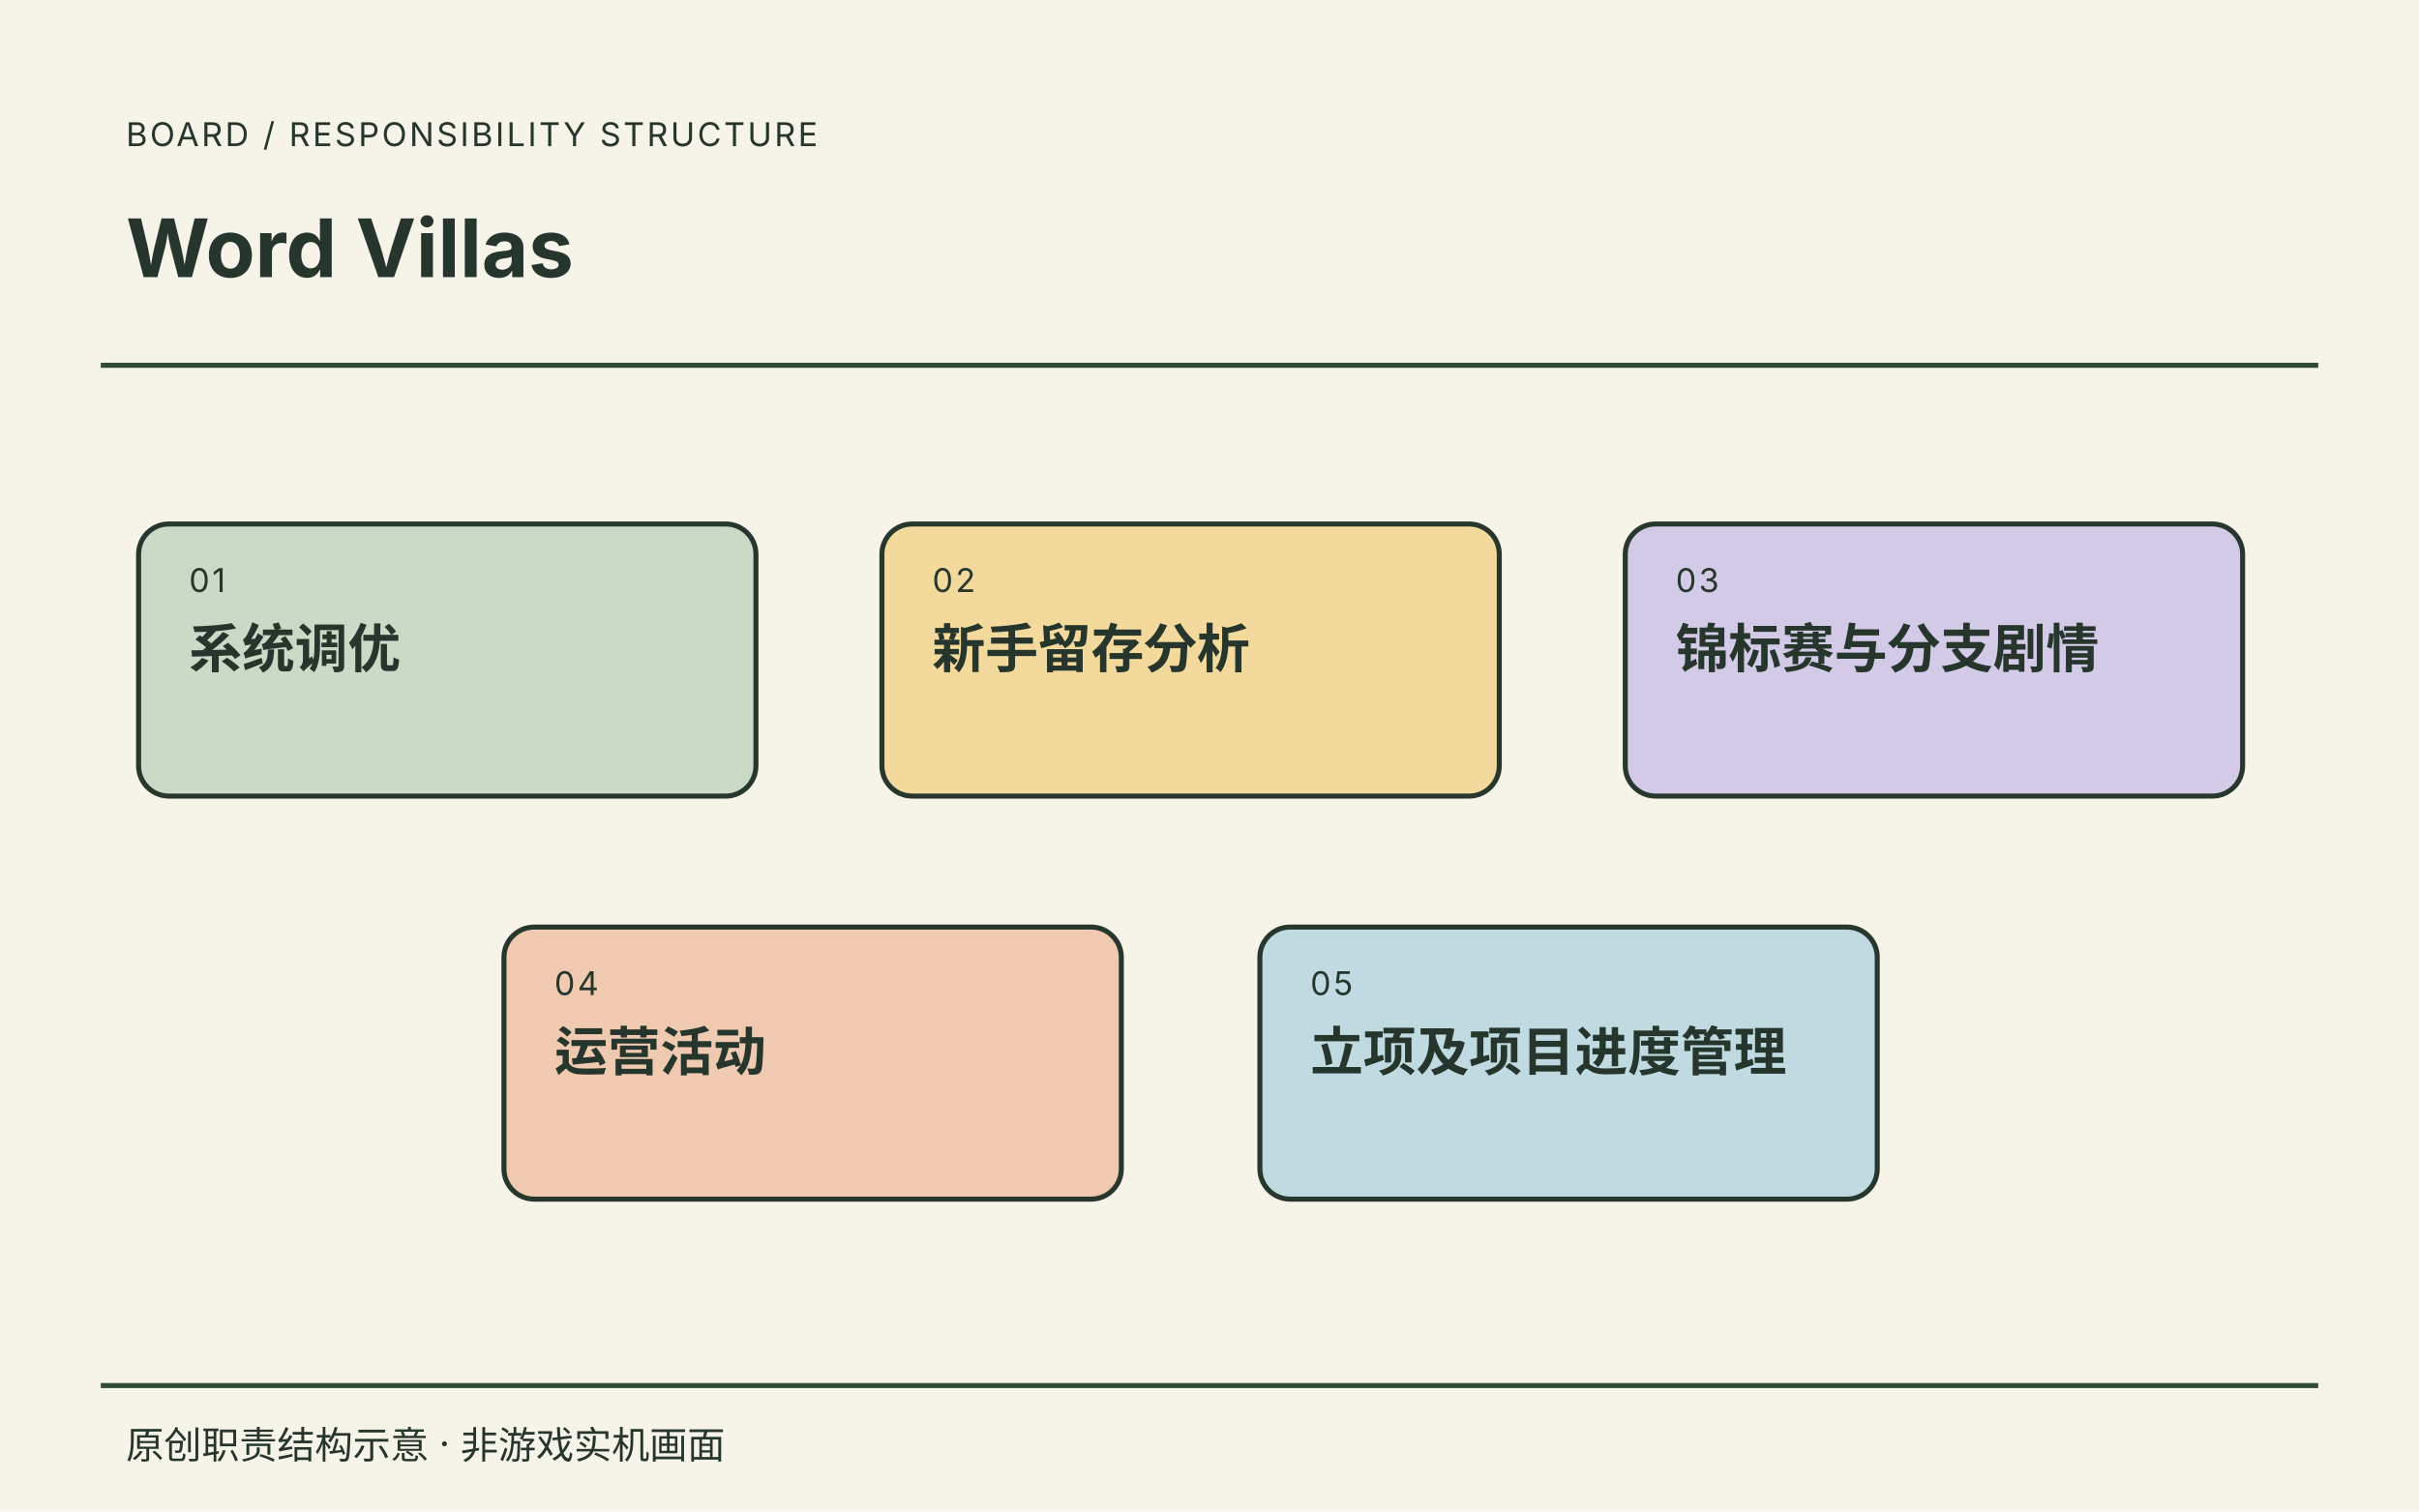
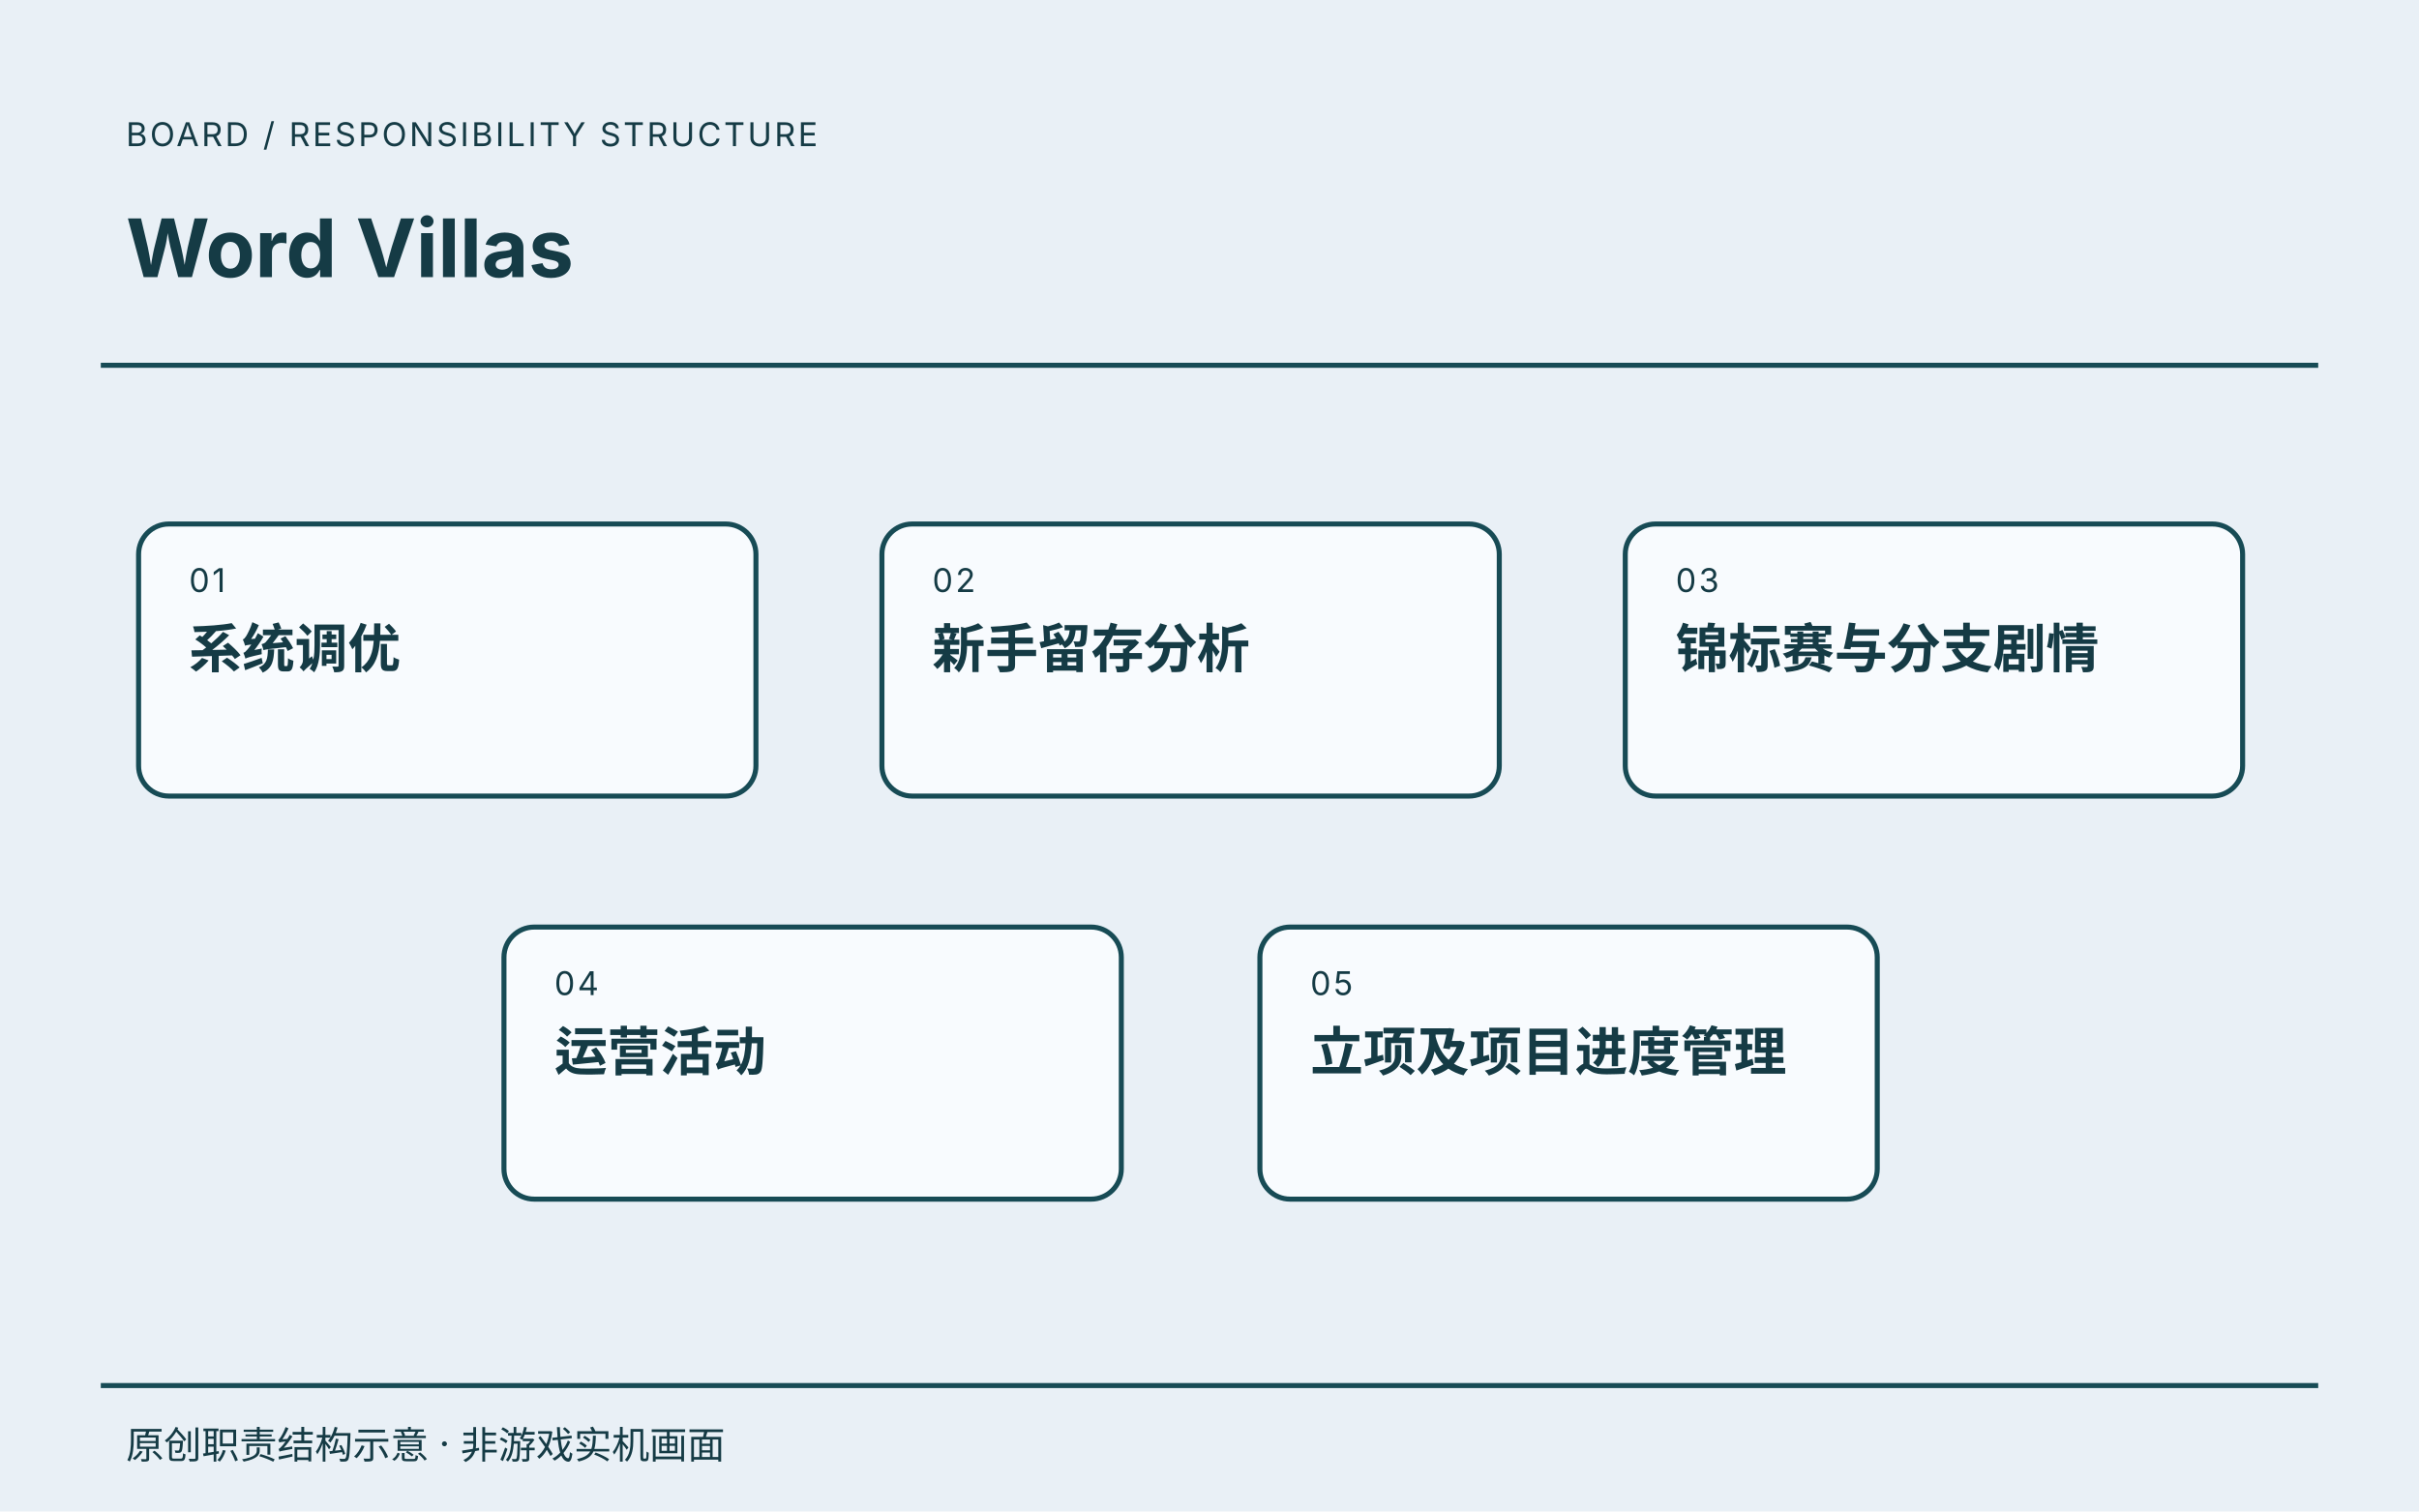
<svg xmlns="http://www.w3.org/2000/svg" width="960" height="600" viewBox="0 0 960 600">
-   <style>text{font-family:system-ui,-apple-system,'Microsoft YaHei',sans-serif;fill:#26362c}.title{font-size:32px;font-weight:700}.node{font-size:21px;font-weight:600}.number{font-size:13px;letter-spacing:1px}.caption{font-size:15px}</style>
-   <rect width="960" height="600" fill="#f6f3e9" />
-   <path d="M40 145H920M40 550H920" stroke="#304b37" stroke-width="2" />
+   <style>text{font-family:system-ui,-apple-system,'Microsoft YaHei',sans-serif;fill:#153b45}.title{font-size:32px;font-weight:700}.node{font-size:21px;font-weight:600}.number{font-size:13px;letter-spacing:1px}.caption{font-size:15px}</style>
+   <rect width="960" height="600" fill="#e9f0f6" />
+   <path d="M40 145H920M40 550H920" stroke="#174b55" stroke-width="2" />
  <text x="50" y="58" class="number">BOARD / RESPONSIBILITY STRUCTURE</text>
  <text x="50" y="110" class="title">
    <tspan x="50" dy="0">Word Villas</tspan>
  </text>
  <g>
-     <rect x="55" y="208" width="245" height="108" rx="12" fill="#cadac6" stroke="#28372e" stroke-width="2" />
+     <rect x="55" y="208" width="245" height="108" rx="12" fill="#f8fbfe" stroke="#174b55" stroke-width="2" />
    <text x="75" y="235" class="number">01</text>
    <text x="75" y="265" class="node">
      <tspan x="75" dy="0">系统调优</tspan>
    </text>
  </g>
  <g>
-     <rect x="350" y="208" width="245" height="108" rx="12" fill="#f3da9c" stroke="#28372e" stroke-width="2" />
+     <rect x="350" y="208" width="245" height="108" rx="12" fill="#f8fbfe" stroke="#174b55" stroke-width="2" />
    <text x="370" y="235" class="number">02</text>
    <text x="370" y="265" class="node">
      <tspan x="370" dy="0">新手留存分析</tspan>
    </text>
  </g>
  <g>
-     <rect x="645" y="208" width="245" height="108" rx="12" fill="#d3cae8" stroke="#28372e" stroke-width="2" />
+     <rect x="645" y="208" width="245" height="108" rx="12" fill="#f8fbfe" stroke="#174b55" stroke-width="2" />
    <text x="665" y="235" class="number">03</text>
    <text x="665" y="265" class="node">
      <tspan x="665" dy="0">锦标赛与分支剧情</tspan>
    </text>
  </g>
  <g>
-     <rect x="200" y="368" width="245" height="108" rx="12" fill="#efc9b0" stroke="#28372e" stroke-width="2" />
+     <rect x="200" y="368" width="245" height="108" rx="12" fill="#f8fbfe" stroke="#174b55" stroke-width="2" />
    <text x="220" y="395" class="number">04</text>
    <text x="220" y="425" class="node">
      <tspan x="220" dy="0">运营活动</tspan>
    </text>
  </g>
  <g>
-     <rect x="500" y="368" width="245" height="108" rx="12" fill="#bfdae1" stroke="#28372e" stroke-width="2" />
+     <rect x="500" y="368" width="245" height="108" rx="12" fill="#f8fbfe" stroke="#174b55" stroke-width="2" />
    <text x="520" y="395" class="number">05</text>
    <text x="520" y="425" class="node">
      <tspan x="520" dy="0">立项及项目进度管理</tspan>
    </text>
  </g>
  <text x="50" y="579" class="caption">原创职责结构示意 · 非游戏实机画面</text>
</svg>
